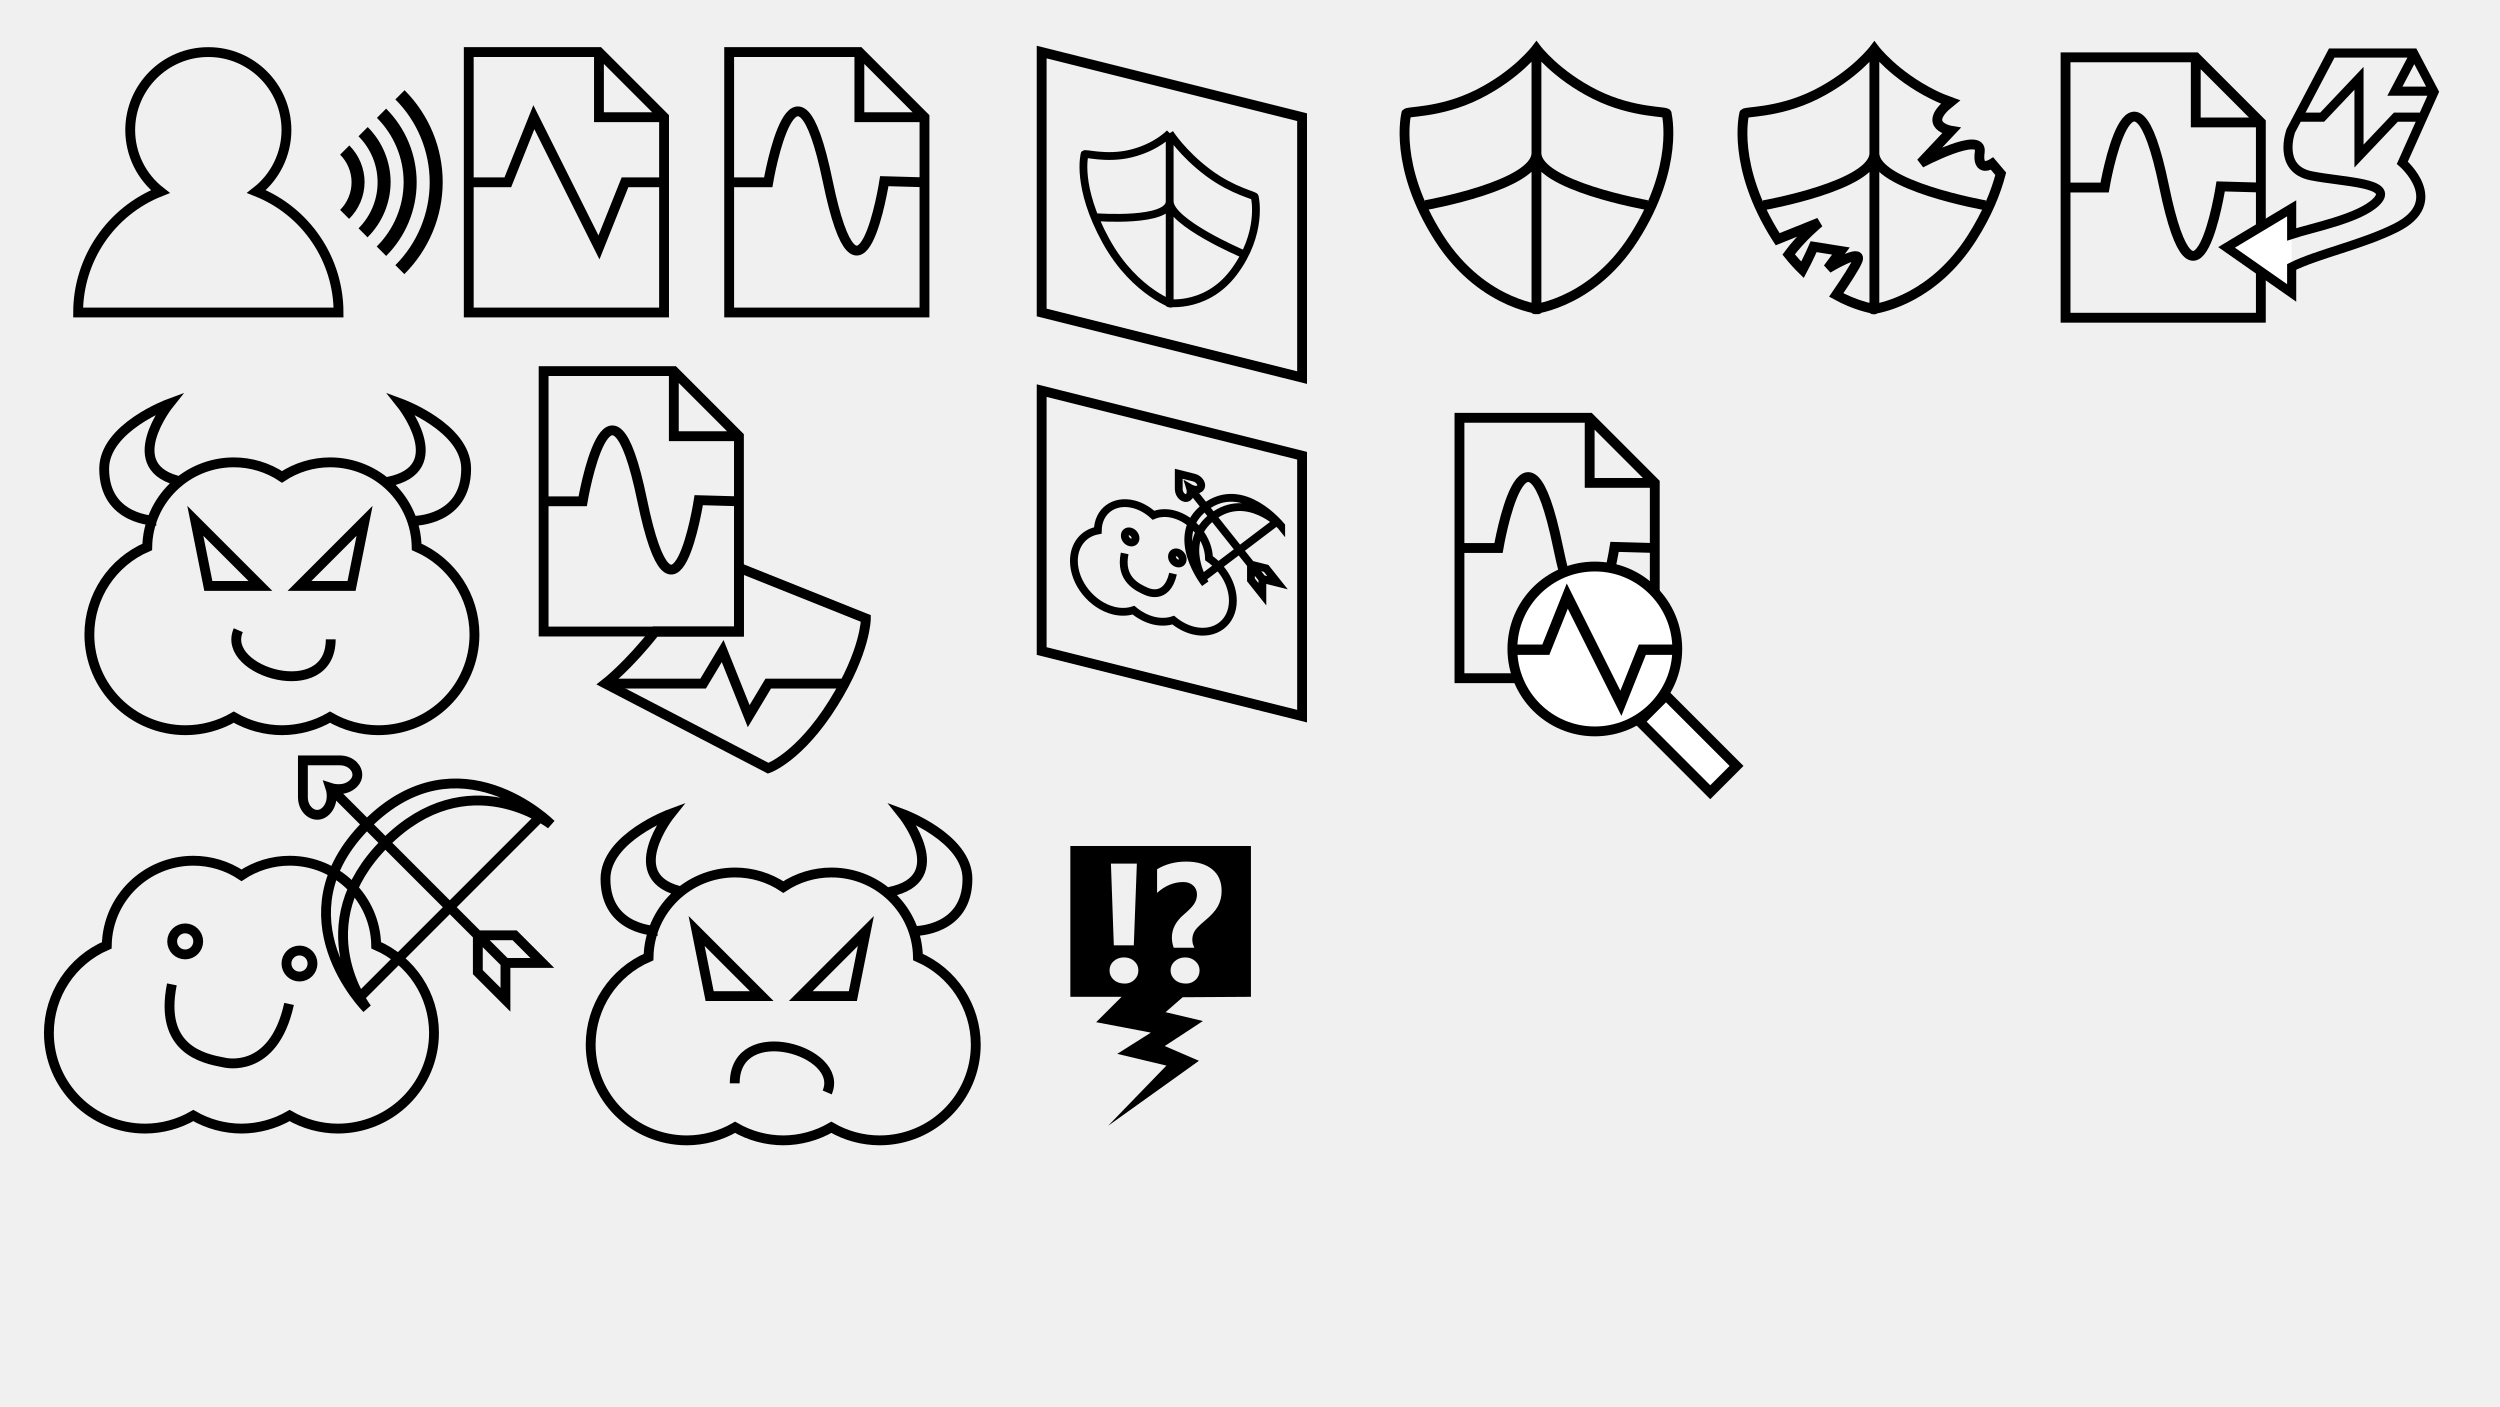
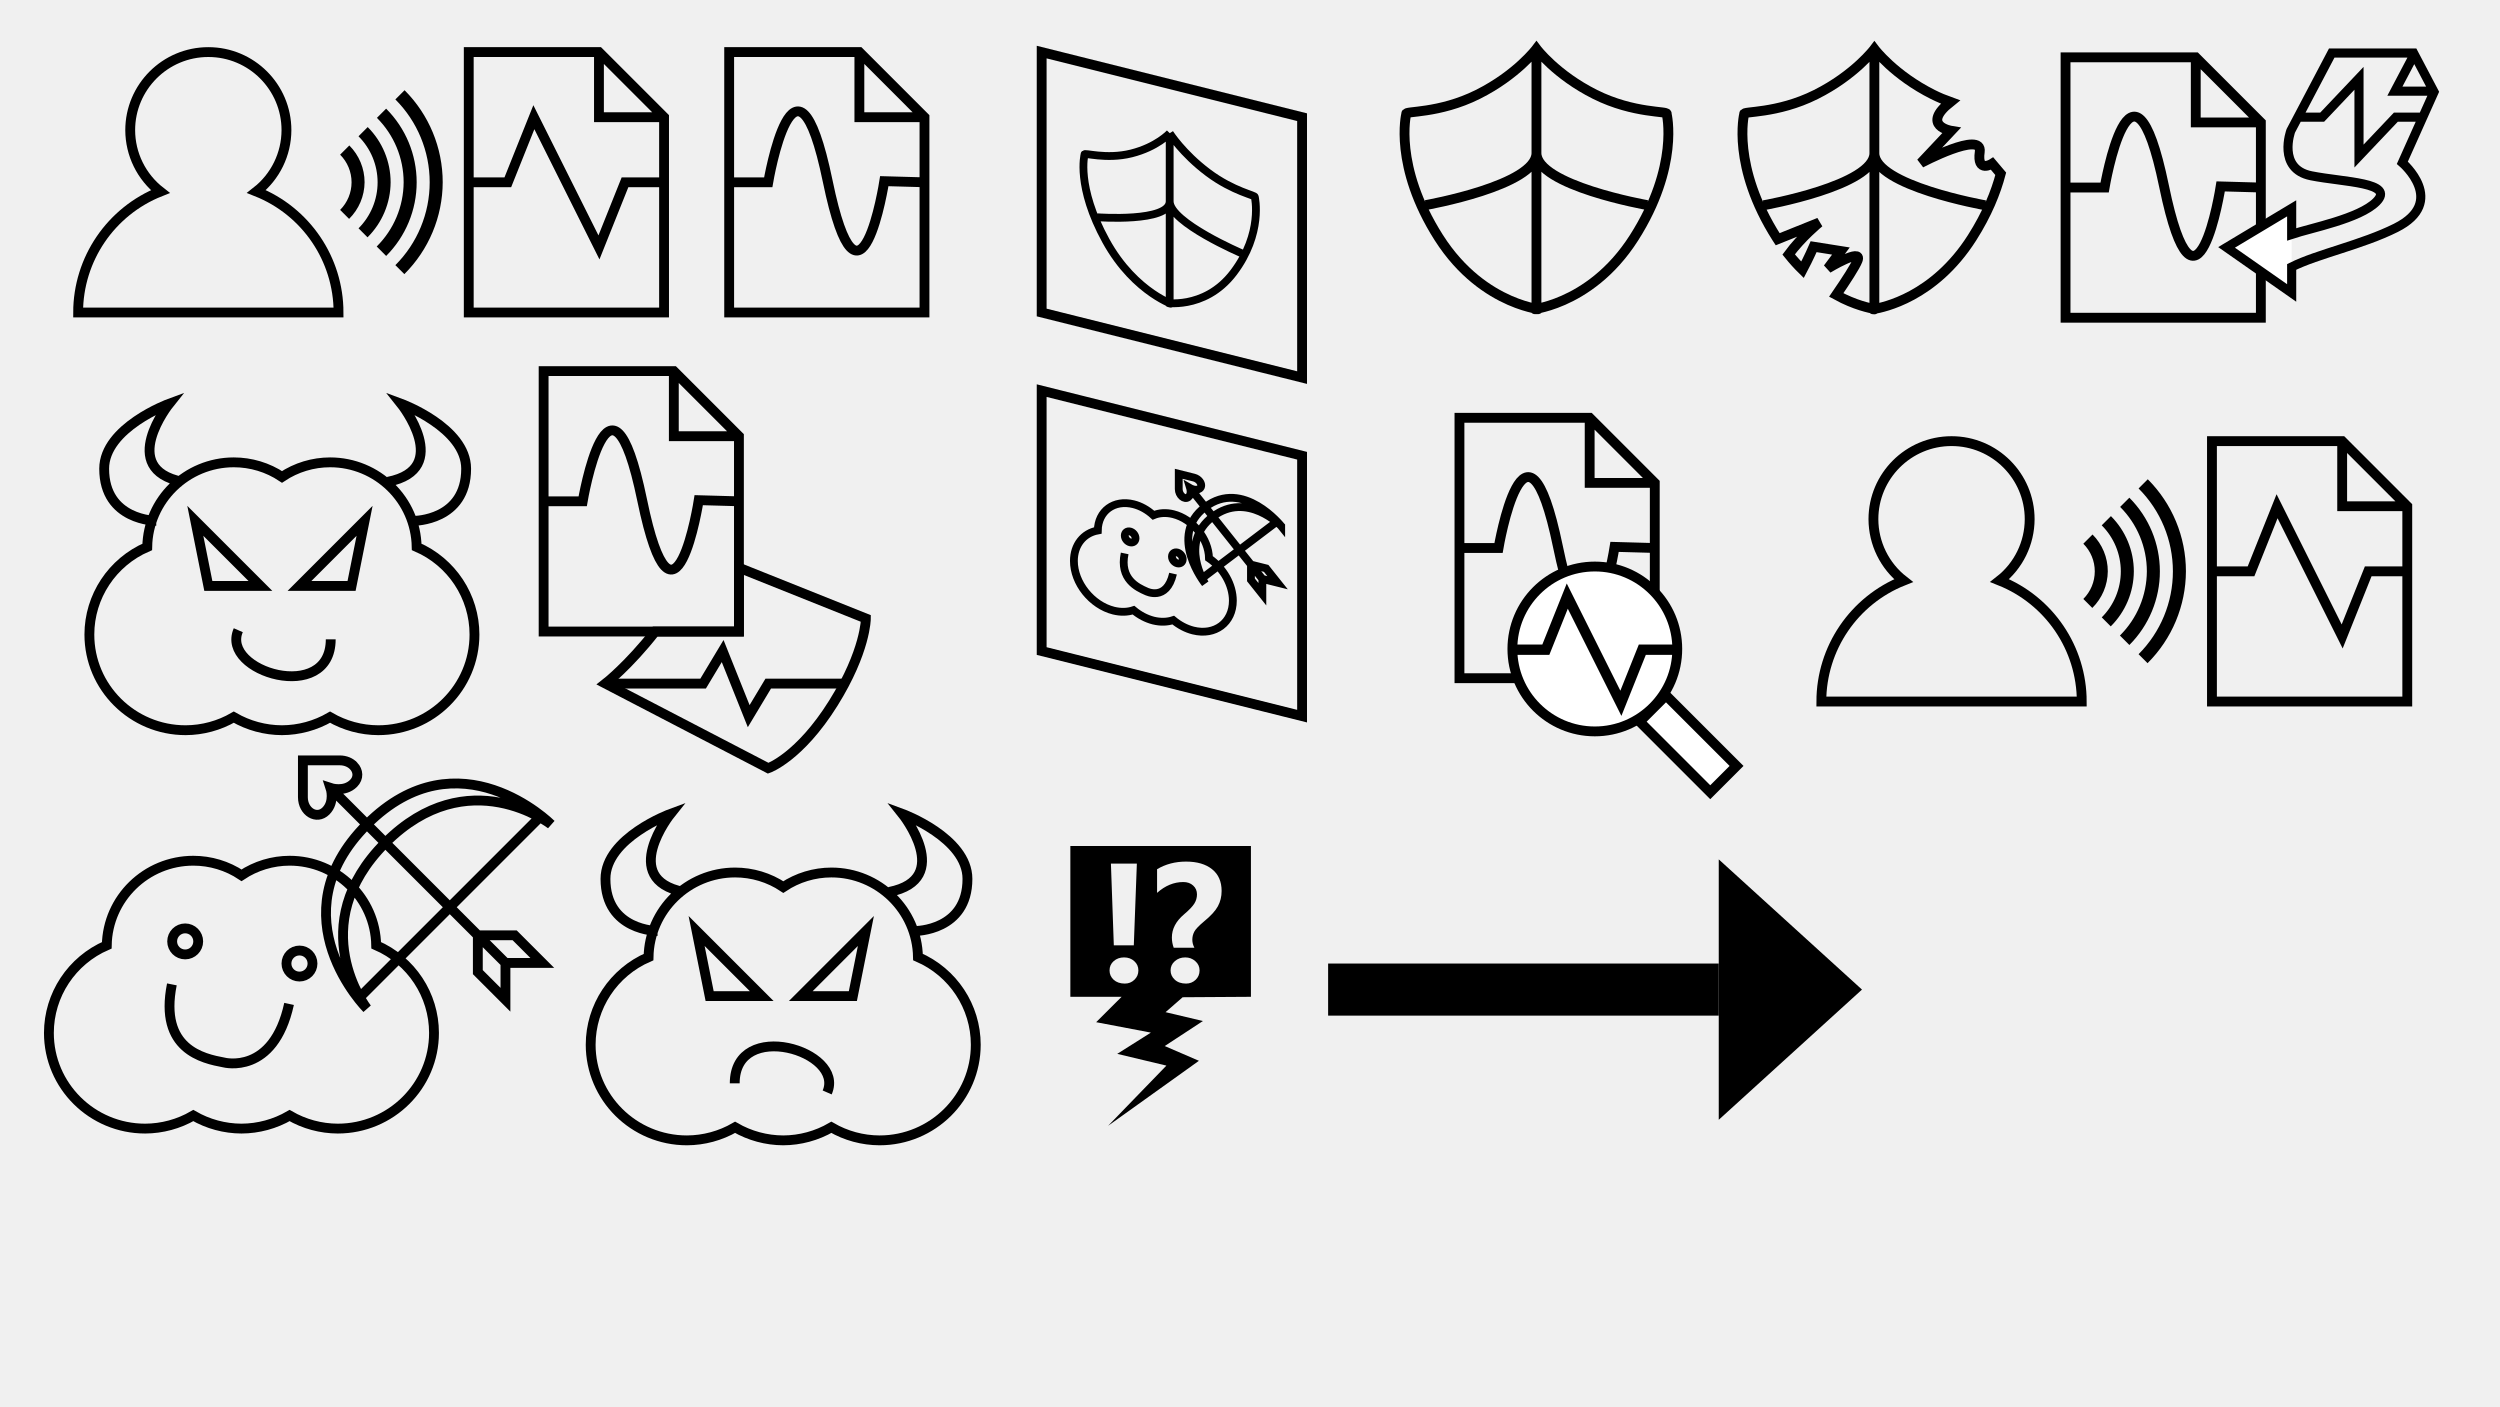
<svg xmlns="http://www.w3.org/2000/svg" width="1920px" height="1080px" viewBox="0 0 1920 1080" version="1.1" id="SVGRoot">
  <defs id="defs1590" />
  <g id="layer1">
    <g id="g1911">
      <path id="path2178" style="fill:none;fill-opacity:1;stroke:#000000;stroke-width:7.559;stroke-opacity:1" d="m 160,40 a 60,60 0 0 0 -60,60 60,60 0 0 0 23.111,47.143 A 100,100 0 0 0 60,240 H 260 A 100,100 0 0 0 196.949,147.1 60,60 0 0 0 220,100 60,60 0 0 0 160,40 Z" />
      <path id="path2205" style="fill:#000000;fill-opacity:1;stroke:none;stroke-width:7.559" d="m 310.711,69.289 -7.072,7.072 A 90,90 0 0 1 330,140 90,90 0 0 1 303.639,203.639 l 6.893,6.893 A 100,100 0 0 0 340,140 100,100 0 0 0 310.711,69.289 Z m -14.164,14.164 -7.07,7.07 A 70,70 0 0 1 310,140 70,70 0 0 1 289.309,189.309 l 7.26,7.26 A 80,80 0 0 0 320,140 80,80 0 0 0 296.547,83.453 Z m -14.141,14.141 -7.072,7.072 A 50,50 0 0 1 290,140 50,50 0 0 1 275.355,175.355 l 6.91,6.91 A 60,60 0 0 0 300,140 60,60 0 0 0 282.406,97.594 Z m -14.121,14.121 -7.072,7.072 A 30,30 0 0 1 270,140 a 30,30 0 0 1 -8.787,21.213 l 6.893,6.893 A 40,40 0 0 0 280,140 40,40 0 0 0 268.285,111.715 Z" />
    </g>
    <path id="path2911" style="fill:none;fill-opacity:1;stroke:#000000;stroke-width:7.559;stroke-opacity:1" d="m 360,140 h 30 l 20,-50 50,100 20,-50 h 30 m 0,-50 H 460 V 40 M 360,40 V 240 H 510 V 90 L 460,40 Z" />
    <path id="path2915" style="fill:none;fill-opacity:1;stroke:#000000;stroke-width:7.559;stroke-opacity:1" d="m 560,140 h 30 c 0,0 20.631,-121.996 45.676,-0.865 24.811,120 43.459,0 43.459,0 L 710,140 m 0,-50 H 660 V 40 M 560,40 V 240 H 710 V 90 L 660,40 Z" />
    <path id="path398" style="fill:none;stroke:#000000;stroke-width:7.559;stroke-dasharray:none;stroke-opacity:1" d="m 183,484 c -14,32 71,57 71,7 m 26,-91 -10,50 h -40 z m -130,0 50,50 h -40 z m 148,-30 c 50,-10 10,-60 10,-60 0,0 50,18.377 50,50 0,40 -40,40 -40,40 M 140,370 c -50,-10 -10,-60 -10,-60 0,0 -50,18.377 -50,50 0,40 40,40 40,40 m 59.544,-44.924 a 66.545,66.127 0 0 0 -66.461,64.964 73.939,73.474 0 0 0 -44.447,67.289 73.939,73.474 0 0 0 73.939,73.474 73.939,73.474 0 0 0 36.97,-10.034 73.939,73.474 0 0 0 36.97,10.034 73.939,73.474 0 0 0 36.97,-10.034 73.939,73.474 0 0 0 36.97,10.034 73.939,73.474 0 0 0 73.939,-73.474 A 73.939,73.474 0 0 0 320,420 66.545,66.127 0 0 0 253.484,355.076 66.545,66.127 0 0 0 216.578,366.266 66.545,66.127 0 0 0 179.544,355.076 Z" />
    <path id="path398-2" style="fill:none;stroke:#000000;stroke-width:7.559;stroke-dasharray:none;stroke-opacity:1" d="m 635.271,839.002 c 14,-32 -71,-57 -71,-7 M 665,715 l -10,50 H 615 Z M 535,715 l 50,50 h -40 z m 148,-30 c 50,-10 10,-60 10,-60 0,0 50,18.377 50,50 0,40 -40,40 -40,40 M 525,685 c -50,-10 -10,-60 -10,-60 0,0 -50,18.377 -50,50 0,40 40,40 40,40 m 59.544,-44.924 a 66.545,66.127 0 0 0 -66.461,64.964 73.939,73.474 0 0 0 -44.447,67.289 73.939,73.474 0 0 0 73.939,73.474 73.939,73.474 0 0 0 36.97,-10.034 73.939,73.474 0 0 0 36.97,10.034 73.939,73.474 0 0 0 36.97,-10.034 73.939,73.474 0 0 0 36.969,10.034 73.939,73.474 0 0 0 73.939,-73.474 A 73.939,73.474 0 0 0 705,735 66.545,66.127 0 0 0 638.484,670.076 66.545,66.127 0 0 0 601.578,681.266 66.545,66.127 0 0 0 564.544,670.076 Z" />
    <path id="path2565" style="fill:none;stroke:#000000;stroke-width:7.559;stroke-dasharray:none;stroke-opacity:1" d="m 271.621,588.261 c -2.401,-2.553 -6.17,-4.303 -10.712,-4.303 h -28.284 v 28.284 c 0,11.18 10.607,17.678 17.678,10.607 7.071,-7.071 3.536,-17.678 3.536,-17.678 0,0 10.607,3.536 17.678,-3.536 4.198,-4.198 3.613,-9.643 0.105,-13.374 z m 95.354,130.047 h 28.284 l 21.213,21.213 h -28.284 v 28.284 l -21.213,-21.213 z M 253.839,605.17 388.189,739.521 M 416.142,626.052 274.72,767.474 M 423.213,633.123 c 0,0 -70.711,-70.711 -141.421,0 -70.711,70.711 0,141.421 0,141.421 0,0 -49.497,-63.64 14.142,-127.279 C 359.573,583.626 423.213,633.123 423.213,633.123 Z M 132,756 c -10,50 24,57 40,60 0,0 38,10 50,-45 m 18,-31 a 10,10 0 0 1 -10,10 10,10 0 0 1 -10,-10 10,10 0 0 1 10,-10 10,10 0 0 1 10,10 z m -87.779,-17 a 10,10 0 0 1 -10,10 10,10 0 0 1 -10,-10 10,10 0 0 1 10,-10 10,10 0 0 1 10,10 z m -3.759,-61.964 A 66.545,66.127 0 0 0 82,726 a 73.939,73.474 0 0 0 -44.447,67.289 73.939,73.474 0 0 0 73.939,73.474 73.939,73.474 0 0 0 36.97,-10.034 73.939,73.474 0 0 0 36.97,10.034 73.939,73.474 0 0 0 36.97,-10.034 73.939,73.474 0 0 0 36.97,10.034 73.939,73.474 0 0 0 73.939,-73.474 73.939,73.474 0 0 0 -44.392,-67.329 66.545,66.127 0 0 0 -66.516,-64.924 66.545,66.127 0 0 0 -36.906,11.19 66.545,66.127 0 0 0 -37.033,-11.19 z" />
    <g id="g6529" transform="translate(-60,-30)">
      <path id="path2915-0" style="fill:none;fill-opacity:1;stroke:#000000;stroke-width:7.559;stroke-opacity:1" d="m 477.5,415 h 30 c 0,0 20.631,-121.996 45.676,-0.865 24.811,120 43.459,0 43.459,0 L 627.5,415 m 0,-50 h -50 v -50 m -100,0 v 200 h 150 V 365 l -50,-50 z" />
      <path id="path2890" style="fill:none;stroke:#000000;stroke-width:7.559;stroke-dasharray:none;stroke-opacity:1" d="m 627.5,466 v 49 H 563.244 C 542.669,541.254 525,555 525,555 l 125,65 c 0,0 23.901,-8.241 50,-50 25,-40 25,-65 25,-65 z" />
      <path style="fill:none;stroke:#000000;stroke-width:7.559;stroke-dasharray:none;stroke-opacity:1" d="m 525,555 h 75 l 15,-25 20,50 15,-25 h 60" id="path3005" />
    </g>
    <path id="path3172-6" style="fill:none;stroke:#000000;stroke-width:7.559;stroke-dasharray:none;stroke-opacity:1" d="m 1265,157.5 c 0,0 -85,-15 -85,-40 m -85,40 c 0,0 85,-15 85,-40 m 0,-75 v 195 m 0,-200 c 0,0 -15,20 -45,35 -30,15 -56.496,12.632 -55,15 0,0 -10,40 25,95 35,55 85,55 75,55 -10,0 40,-6e-5 75,-55 35,-55 25,-95 25,-95 1.496,-2.368 -25,-1.5e-5 -55,-15 -30,-15 -45,-35 -45,-35 z" />
    <g id="g6520">
      <path style="fill:none;stroke:#000000;stroke-width:7.559;stroke-dasharray:none;stroke-opacity:1" d="m 800,40 v 200 l 200,50 V 90 Z" id="path3099" />
      <path id="path3172-6-2" style="fill:none;stroke:#000000;stroke-width:6;stroke-dasharray:none;stroke-opacity:1" d="m 953.897,194.651 c 0,0 -55.58,-23.701 -55.58,-40.044 m -55.58,12.254 c 0,0 55.58,4.089 55.58,-12.254 m 0,-49.029 v 127.475 m 0,-130.743 c 0,0 -9.808,10.622 -29.425,15.524 -19.616,4.902 -36.942,-0.978 -35.964,0.815 0,0 -6.539,24.514 16.347,66.19 22.886,41.676 55.58,49.849 49.041,48.215 -6.539,-1.635 26.155,6.539 49.041,-23.694 22.886,-30.233 16.347,-58.016 16.347,-58.016 0.978,-1.304 -16.347,-4.087 -35.964,-18.797 -19.617,-14.71 -29.425,-30.236 -29.425,-30.236 z" />
    </g>
    <g id="g6524">
      <path style="fill:none;stroke:#000000;stroke-width:7.559;stroke-dasharray:none;stroke-opacity:1" d="m 800,300 v 200 l 200,50 V 350 Z" id="path3099-3" />
      <path id="path2565-7" style="fill:none;stroke:#000000;stroke-width:6;stroke-dasharray:none;stroke-opacity:1" d="m 921.375,369.695 c -0.991,-1.309 -2.547,-2.426 -4.422,-2.895 l -11.676,-2.919 v 11.76 c 0,4.648 4.378,8.444 7.297,6.234 2.919,-2.21 1.459,-6.985 1.459,-6.985 0,0 4.378,2.565 7.297,0.354 1.733,-1.312 1.492,-3.636 0.043,-5.55 z m 39.362,63.91 11.676,2.919 8.757,11.009 -11.676,-2.919 v 11.76 l -8.757,-11.009 z m -46.703,-58.715 55.46,69.724 m 11.539,-44.292 -58.379,44.204 m 61.298,-40.535 c 0,0 -29.189,-36.697 -58.379,-14.595 -29.189,22.102 0,58.799 0,58.799 0,0 -20.433,-31.568 5.838,-51.46 26.27,-19.892 52.541,7.255 52.541,7.255 z m -120.213,21.036 c -4.128,19.757 9.907,26.176 16.512,29.074 0,0 15.686,8.079 20.64,-13.55 m 7.43,-11.031 a 4.691,3.659 49.375 0 1 -4.128,3.126 4.691,3.659 49.375 0 1 -4.128,-5.19 4.691,3.659 49.375 0 1 4.128,-3.126 4.691,3.659 49.375 0 1 4.128,5.19 z M 872.087,413.394 a 4.691,3.659 49.375 0 1 -4.128,3.126 4.691,3.659 49.375 0 1 -4.128,-5.19 4.691,3.659 49.375 0 1 4.128,-3.126 4.691,3.659 49.375 0 1 4.128,5.19 z m -1.552,-26.151 a 31.129,24.262 48.66 0 0 -27.435,20.151 34.588,26.957 48.66 0 0 -18.348,23.39 34.588,26.957 48.66 0 0 30.522,38.179 34.588,26.957 48.66 0 0 15.261,-0.357 34.588,26.957 48.66 0 0 15.261,7.987 34.588,26.957 48.66 0 0 15.261,-0.357 34.588,26.957 48.66 0 0 15.261,7.987 34.588,26.957 48.66 0 0 30.522,-22.918 34.588,26.957 48.66 0 0 -18.325,-32.575 31.129,24.262 48.66 0 0 -27.458,-33.858 31.129,24.262 48.66 0 0 -15.235,0.844 31.129,24.262 48.66 0 0 -15.287,-8.474 z" />
    </g>
    <g aria-label="!?" id="text4098" style="font-size:120px;stroke:none;stroke-width:6;stroke-opacity:1" transform="translate(-292.8071,346.8069)">
      <path id="path4152" style="font-weight:bold;-inkscape-font-specification:'sans-serif Bold';stroke:none;stroke-opacity:1" d="m 1194.213,381.045 q -1.406,-3.809 -1.406,-7.852 0,-9.902 9.375,-17.812 5.801,-4.922 7.852,-8.203 2.051,-3.281 2.051,-7.09 0,-4.16 -2.93,-6.797 -2.93,-2.695 -7.559,-2.695 -10.84,0 -20.156,8.32 v -18.164 q 9.785,-5.859 22.266,-5.859 12.656,0 19.98,5.859 7.324,5.859 7.324,16.699 0,6.504 -2.871,11.777 -2.871,5.273 -10.547,11.543 -6.152,5.156 -7.617,8.027 -1.465,2.871 -1.465,6.094 0,3.164 1.582,6.152 z m -2.402,17.461 q 0,-4.336 3.281,-7.148 3.281,-2.871 7.969,-2.871 4.512,0 7.734,2.871 3.281,2.812 3.281,7.148 0,4.277 -3.047,7.207 -3.047,2.871 -7.324,2.871 -5.449,0 -8.672,-2.988 -3.223,-2.988 -3.223,-7.09 z m -25.898,-82.09 -2.344,62.812 h -15.351 l -2.227,-62.812 z m -20.977,82.09 q 0,-4.395 3.223,-7.207 3.223,-2.812 7.91,-2.812 4.746,0 7.852,2.871 3.164,2.812 3.164,7.148 0,4.219 -3.047,7.148 -3.047,2.93 -7.324,2.93 -5.391,0 -8.613,-2.93 -3.164,-2.93 -3.164,-7.148 z m -30.098,-95.561 v 115.793 h 39.365 l -19.553,19.494 42.032,8.009 -25.848,16.315 37.773,9.018 -44.792,46.24 69.766,-49.928 -26.265,-11.333 29.319,-19.215 -28.673,-6.802 13.122,-11.461 52.436,-0.337 V 302.945 Z" />
    </g>
    <path id="path3172-6-25" style="fill:none;stroke:#000000;stroke-width:7.559;stroke-dasharray:none;stroke-opacity:1" d="m 1524.524,157.62 c 0,0 -85,-15 -85,-40 m -85,40 c 0,0 85,-15 85,-40 m 0,-75 V 237.62 m -6e-4,-200.001 c 0,0 -15,20 -45,35 -30,15 -56.496,12.632 -55,15 0,0 -10,40 25,95 0.239,0.376 0.484,0.727 0.725,1.098 l 31.908,-12.82 c 0,0 -13.637,11.122 -23.471,24.529 3.494,4.36 7.058,8.275 10.635,11.777 4.807,-9.07 8.551,-17.742 8.551,-17.742 l 20.945,3.332 -9.996,13.33 c 0,0 26.658,-16.186 22.85,-6.189 -1.738,4.562 -9.042,15.759 -16.455,26.594 14.513,7.957 26.145,10.151 29.309,10.762 6.261,-1.21 45.67,-8.58 75,-54.67 11.688,-18.367 18.341,-35.046 22.041,-49.137 l -6.596,-7.811 c 0,-1e-5 -11.902,7.618 -9.521,-9.043 2.38,-16.661 -45.223,8.568 -45.223,8.568 l 23.326,-24.754 c 0,0 -23.652,-3.816 -0.621,-22.123 -4.335,-1.56 -8.82,-3.408 -13.406,-5.701 -30,-15 -45,-35 -45,-35 z m 0,199.67 c -1.21,0.234 -1.62,0.33 0,0.33 1.62,0 1.21,-0.096 0,-0.33 z" />
    <g id="g6515" transform="translate(255,-270)">
      <path id="path2915-2" style="fill:none;fill-opacity:1;stroke:#000000;stroke-width:7.559;stroke-opacity:1" d="m 1331.339,414.025 h 30 c 0,0 20.631,-121.996 45.676,-0.865 24.811,120 43.459,0 43.459,0 l 30.865,0.865 m 0,-50 h -50 v -50 m -100,0 v 200 h 150 v -150 l -50,-50 z" />
      <g id="g6509">
        <path style="fill:#ffffff;fill-opacity:1;stroke:none;stroke-width:7;stroke-dasharray:none;stroke-opacity:1" d="m 1505,430 -50,30 50,35 z" id="path6498" />
        <path id="path6496" style="fill:none;fill-opacity:1;stroke:#000000;stroke-width:7;stroke-dasharray:none;stroke-opacity:1" d="m 1535.77,310.741 -31.436,59.715 c 0,0 -10.737,29.263 15.666,34.544 25,5 65,5 50,20 -12.982,12.982 -50,20 -65,25 v -20 l -50,30 50,35 v -20 c 20,-10 53.923,-16.962 80,-30 40,-20 5,-50 5,-50 l 24.36,-54.401 -15.717,-29.857 z M 1509.553,360 h 18.862 l 28.293,-29.857 v 59.715 L 1585,360 h 18.862 m 11.856,-20 h -31.436 L 1600,310.143" />
      </g>
    </g>
    <g id="g1906">
      <path id="path2915-1" style="fill:none;fill-opacity:1;stroke:#000000;stroke-width:7.559;stroke-opacity:1" d="m 1120.865,420.865 h 30 c 0,0 20.631,-121.996 45.676,-0.865 24.811,120 43.459,0 43.459,0 l 30.865,0.865 m 0,-50 h -50 v -50 m -100,0 v 200 h 150 v -150 l -50,-50 z" />
      <circle style="fill:#ffffff;fill-opacity:1;stroke:#000000;stroke-width:7.559;stroke-dasharray:none;stroke-opacity:1" id="path1040" cx="1224.832" cy="498.406" r="63.312" />
      <rect style="fill:#ffffff;fill-opacity:1;stroke:#000000;stroke-width:7.559;stroke-dasharray:none;stroke-opacity:1" id="rect1042" width="76.641" height="28.562" x="1282.352" y="-527.1" transform="rotate(45)" />
      <path style="fill:none;fill-opacity:1;stroke:#000000;stroke-width:7.937;stroke-opacity:1;stroke-dasharray:none" d="m 1162.5,498.962 h 24.7 l 16.467,-41.167 41.167,82.333 16.467,-41.167 h 24.7" id="path2911-5" />
    </g>
+     <g id="g4580">
+       <g id="g1911-1" transform="translate(1338.787,298.7871)">
+         <path id="path2178-0" style="fill:none;fill-opacity:1;stroke:#000000;stroke-width:7.559;stroke-opacity:1" d="m 160,40 a 60,60 0 0 0 -60,60 60,60 0 0 0 23.111,47.143 A 100,100 0 0 0 60,240 H 260 A 100,100 0 0 0 196.949,147.1 60,60 0 0 0 220,100 60,60 0 0 0 160,40 Z" />
+         <path id="path2205-0" style="fill:#000000;fill-opacity:1;stroke:none;stroke-width:7.559" d="m 310.711,69.289 -7.072,7.072 A 90,90 0 0 1 330,140 90,90 0 0 1 303.639,203.639 l 6.893,6.893 A 100,100 0 0 0 340,140 100,100 0 0 0 310.711,69.289 Z m -14.164,14.164 -7.07,7.07 A 70,70 0 0 1 310,140 70,70 0 0 1 289.309,189.309 l 7.26,7.26 A 80,80 0 0 0 320,140 80,80 0 0 0 296.547,83.453 Z m -14.141,14.141 -7.072,7.072 A 50,50 0 0 1 290,140 50,50 0 0 1 275.355,175.355 l 6.91,6.91 A 60,60 0 0 0 300,140 60,60 0 0 0 282.406,97.594 Z m -14.121,14.121 -7.072,7.072 A 30,30 0 0 1 270,140 a 30,30 0 0 1 -8.787,21.213 l 6.893,6.893 A 40,40 0 0 0 280,140 40,40 0 0 0 268.285,111.715 Z" />
+       </g>
+       <path id="path2911-1" style="fill:none;fill-opacity:1;stroke:#000000;stroke-width:7.559;stroke-opacity:1" d="m 1698.787,438.787 h 30 l 20,-50 50,100 20,-50 h 30 m 0,-50 h -50 v -50 m -100,0 v 200 h 150 v -150 l -50,-50 z" />
+     </g>
+     <g id="g7147">
+       <rect style="fill:#000000;fill-opacity:1;stroke:none;stroke-width:7.937" id="rect7138" width="300" height="40" x="1020" y="740" />
+       <path style="fill:#000000;fill-opacity:1;stroke:none;stroke-width:7.937" d="M 1320,660 V 860 L 1430,760 Z" id="path7140" />
+     </g>
  </g>
</svg>
